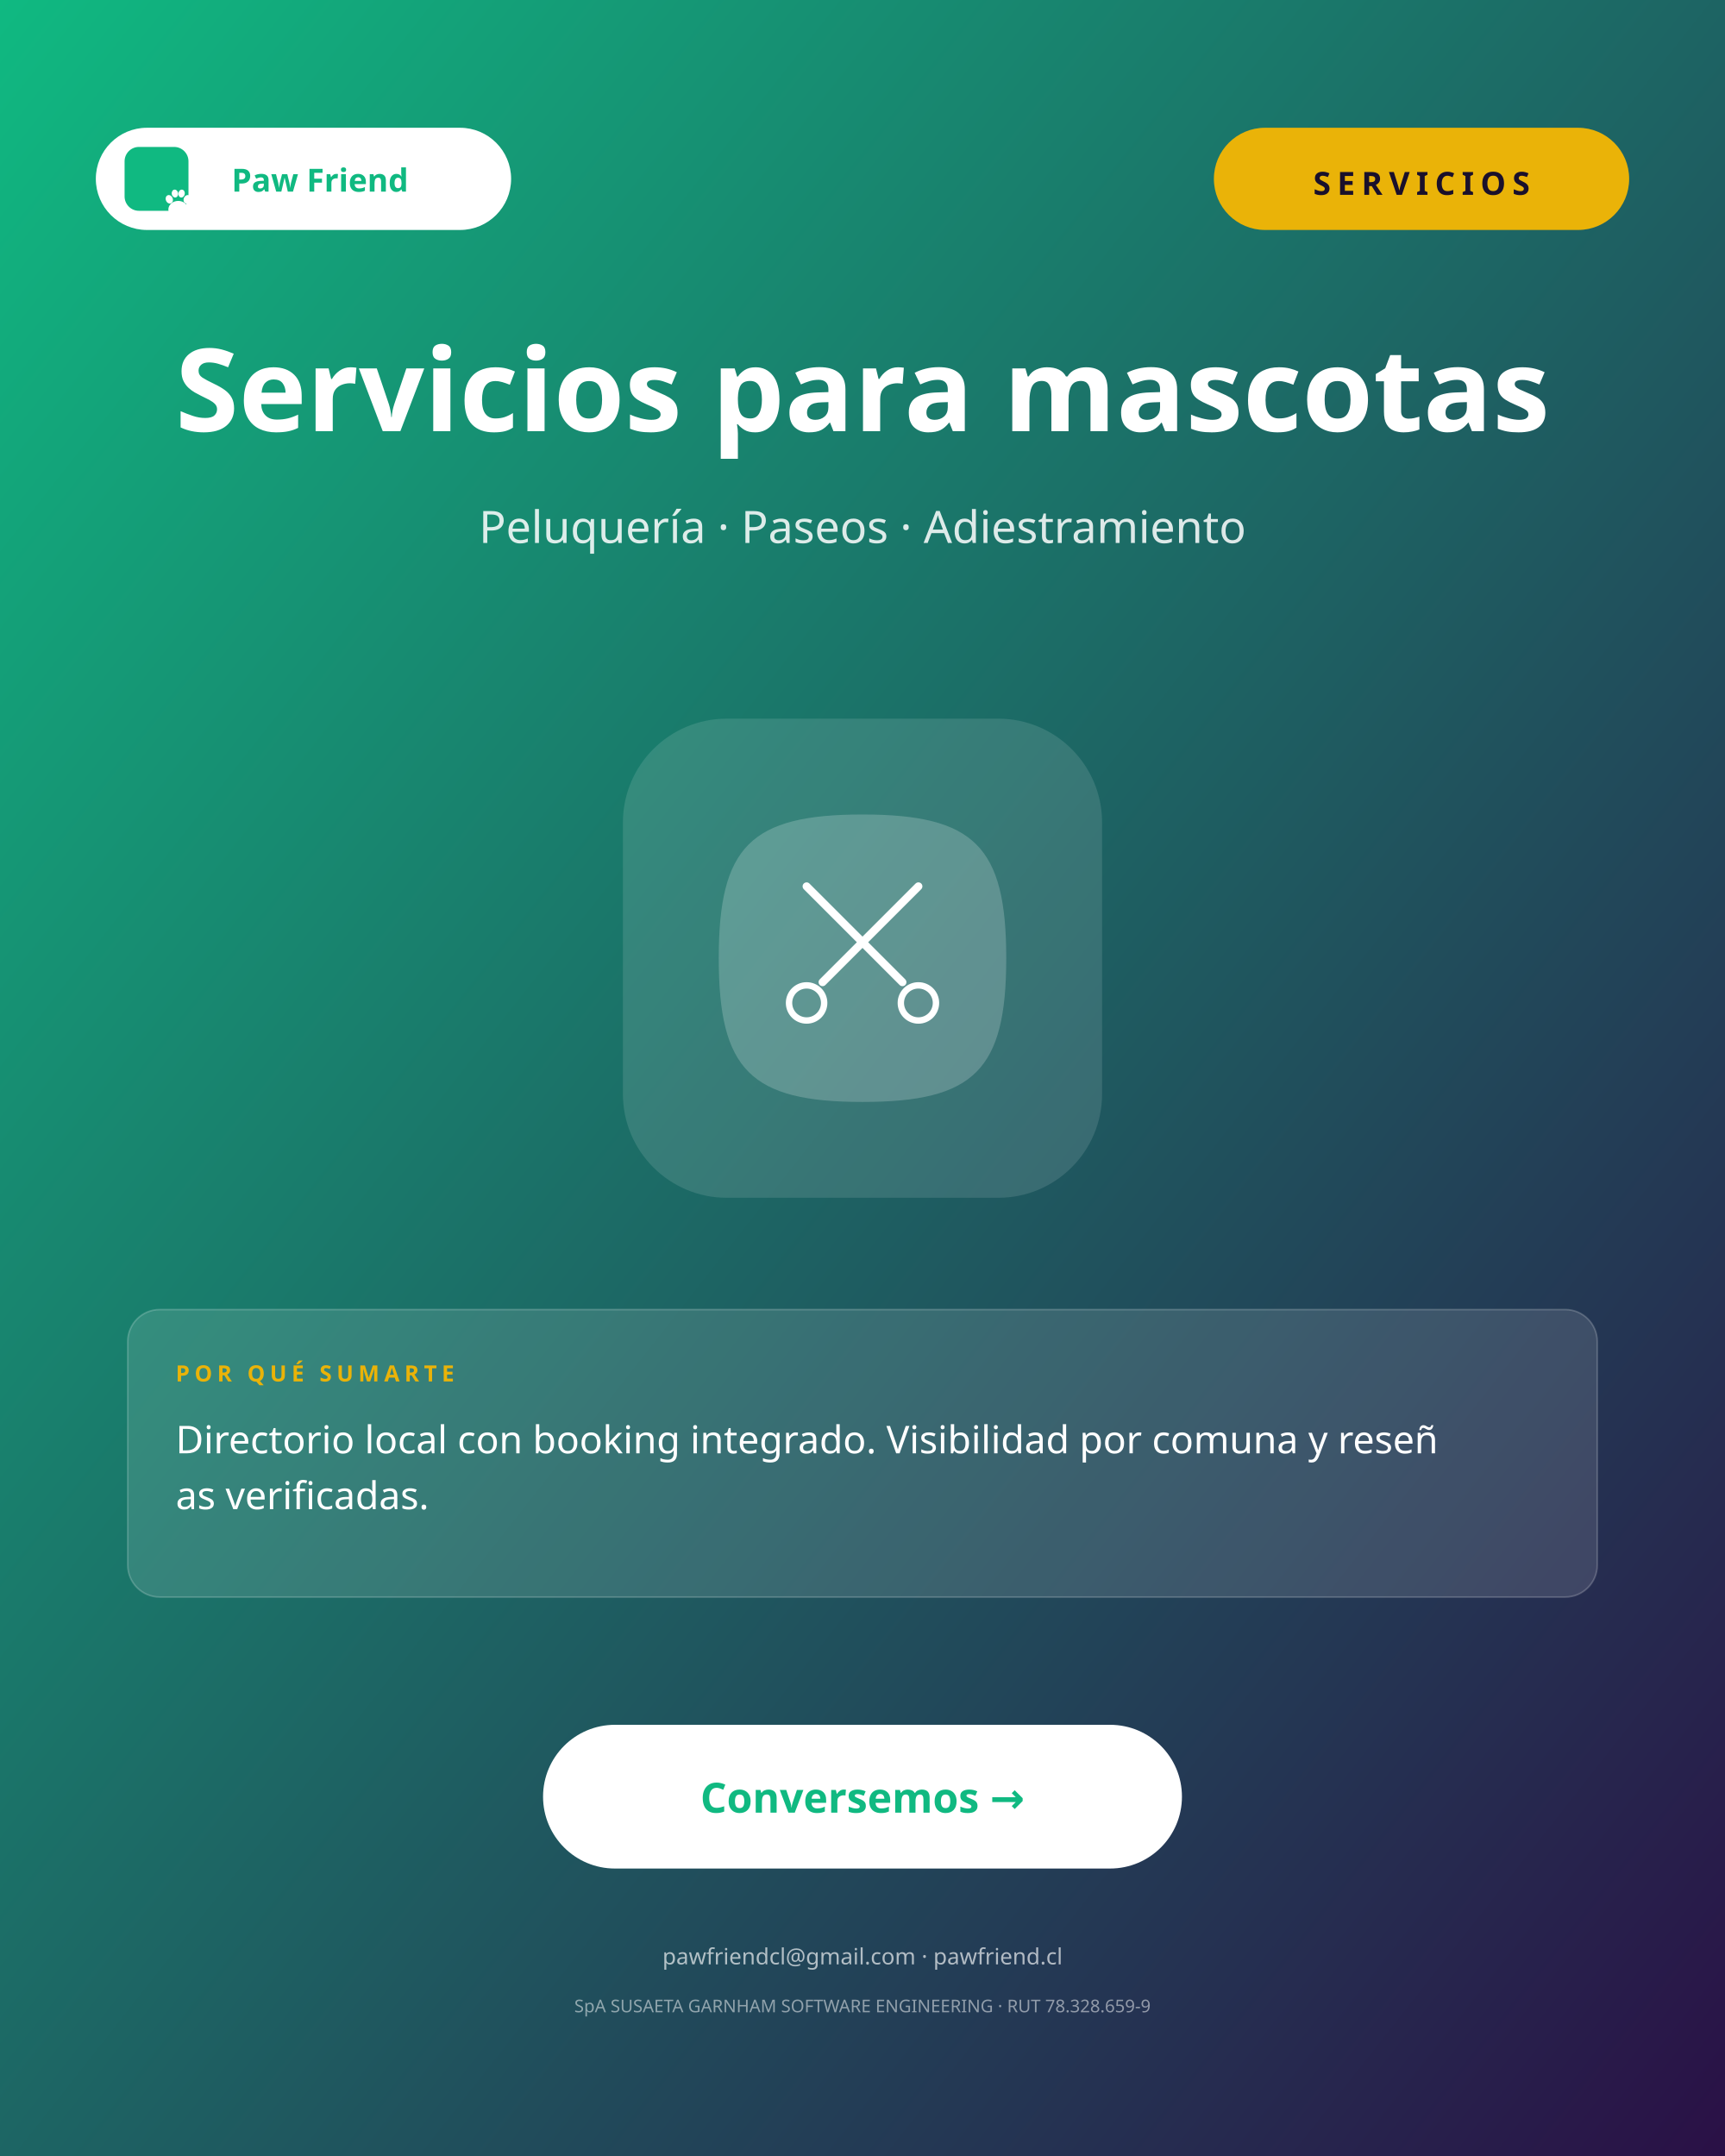
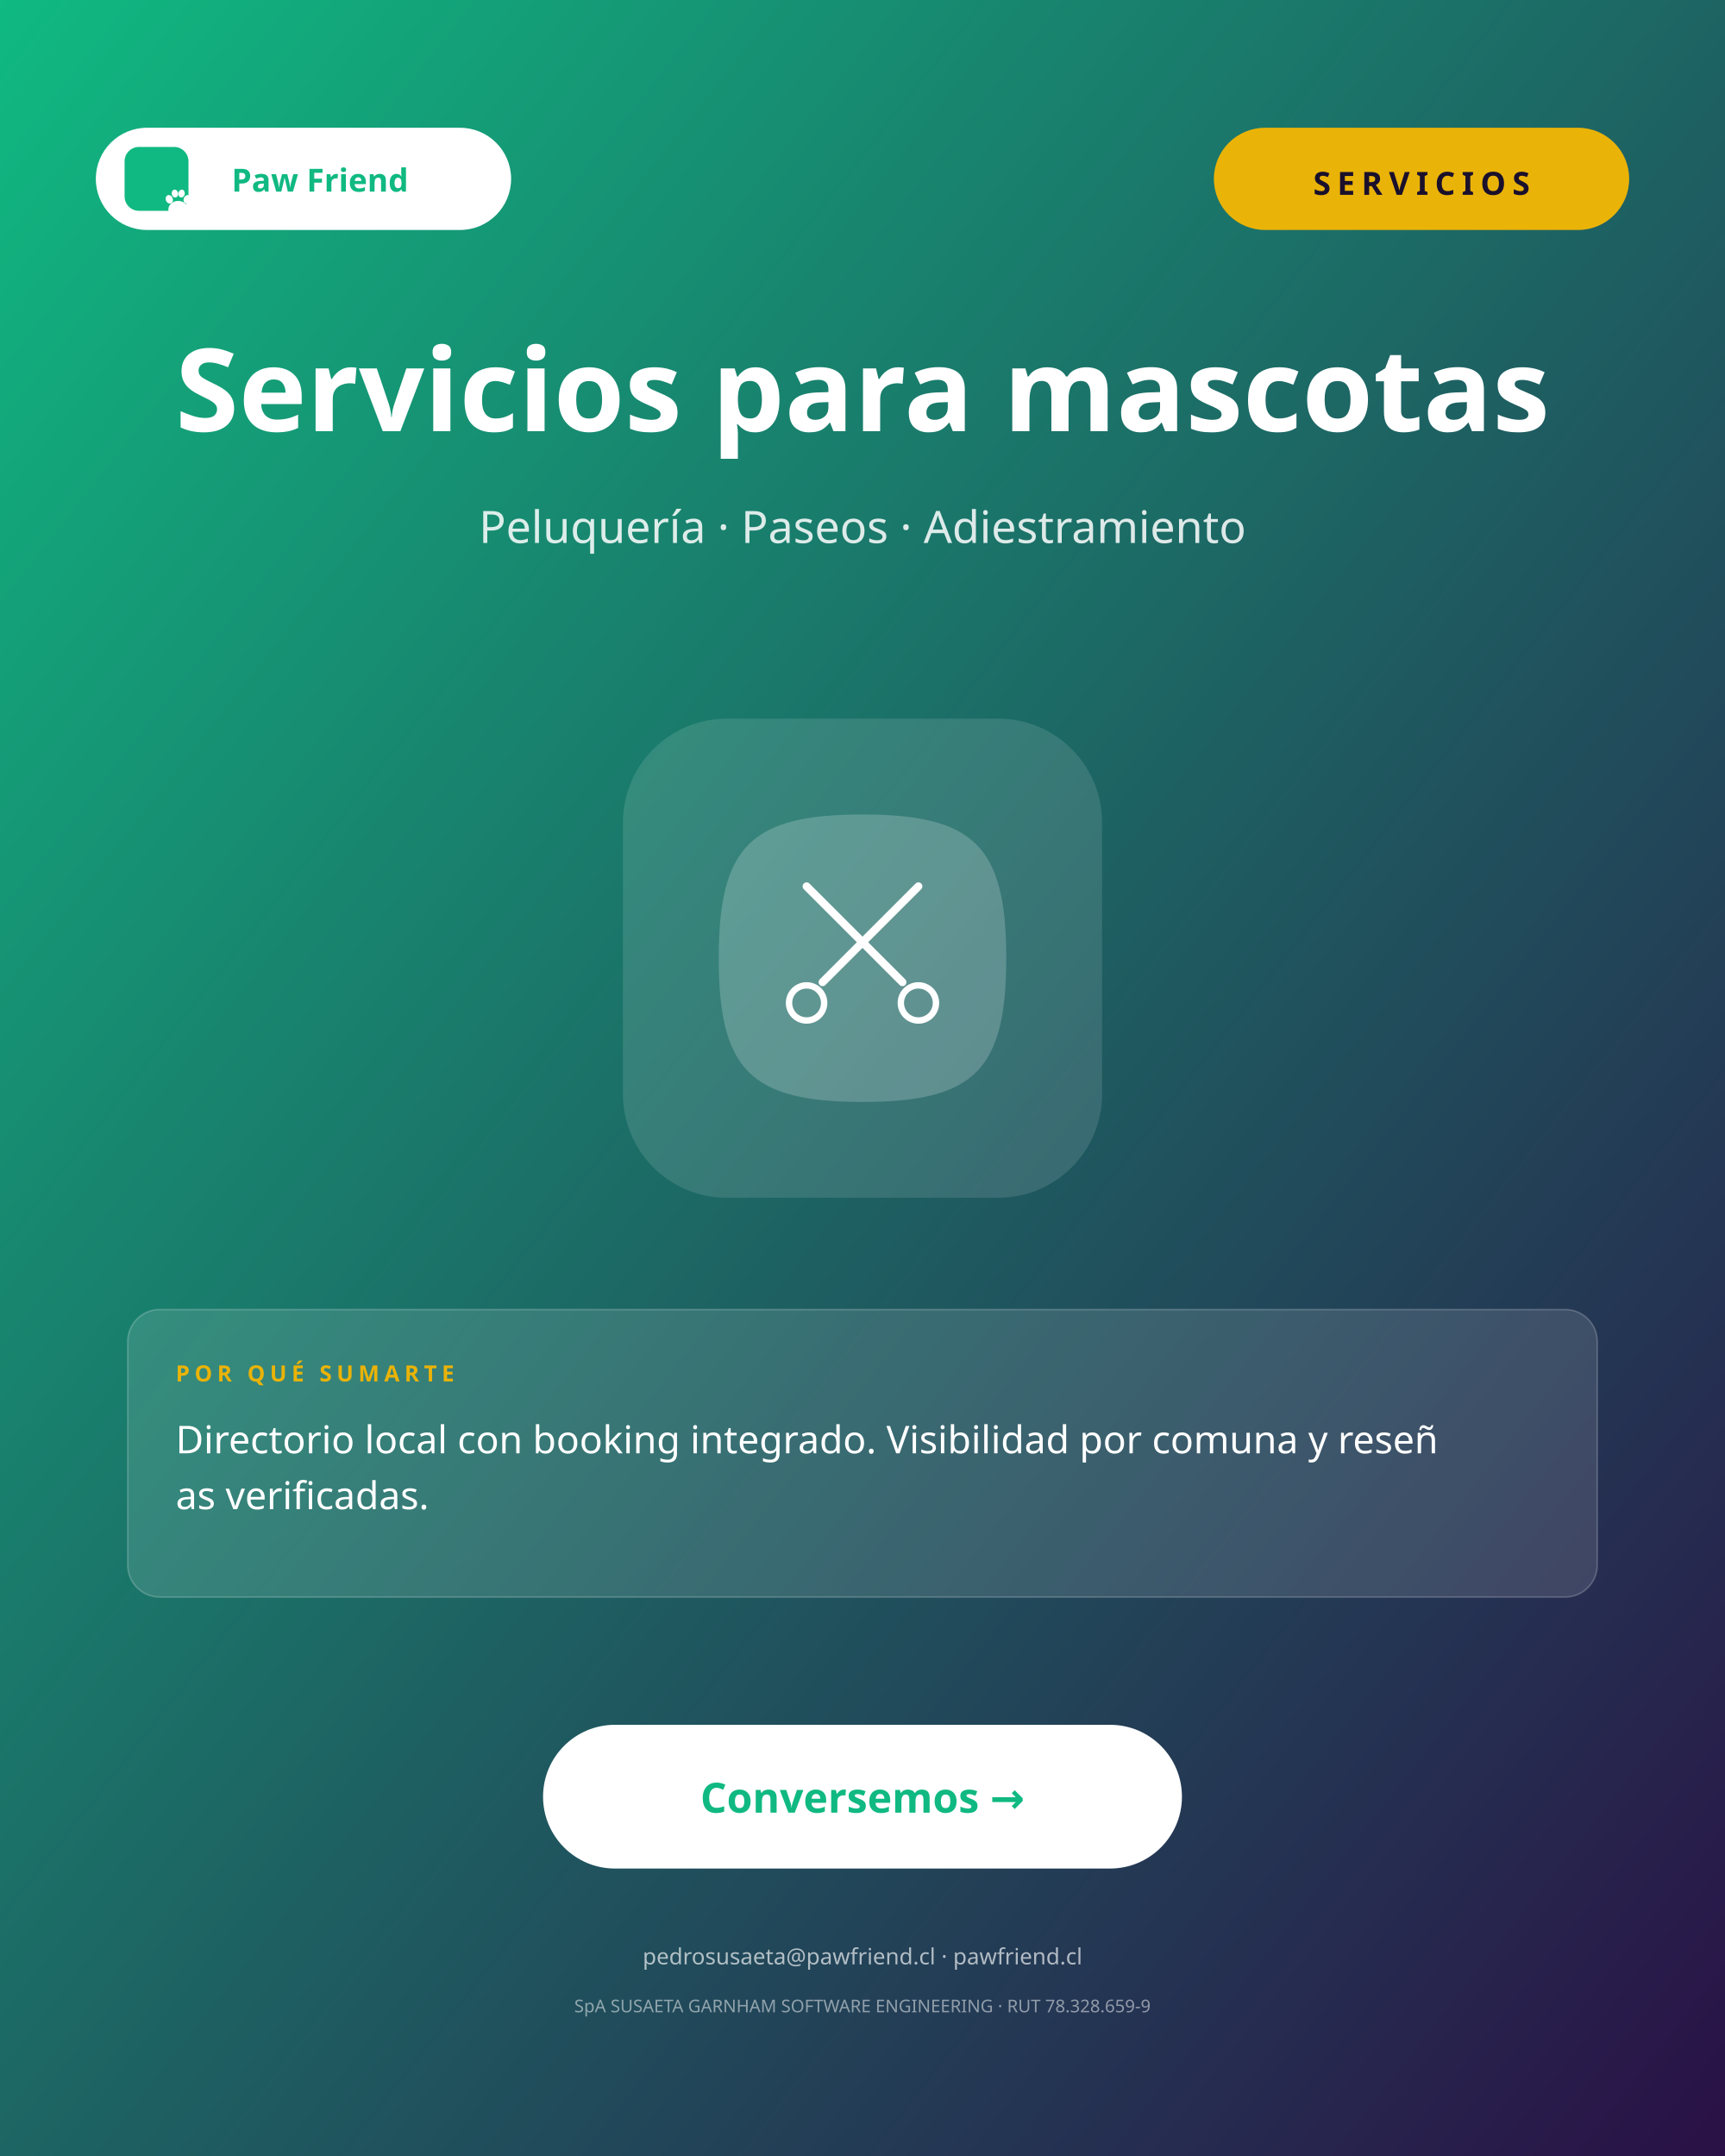
<svg xmlns="http://www.w3.org/2000/svg" viewBox="0 0 1080 1350" role="img" aria-label="Paw Friend Partner Kit · Servicios para mascotas" width="1080" height="1350">
  <defs>
    <linearGradient id="prt2-servicios" x1="0%" y1="0%" x2="100%" y2="100%">
      <stop offset="0%" stop-color="#10b981" stop-opacity="1" />
      <stop offset="100%" stop-color="#2a1046" stop-opacity="1" />
    </linearGradient>
  </defs>
  <rect width="1080" height="1350" fill="url(#prt2-servicios)" />
  <rect x="60" y="80" width="260" height="64" rx="32" fill="#ffffff" />
  <g transform="translate(98, 112)">
    <rect x="-20" y="-20" width="40" height="40" rx="9" fill="#10b981" />
    <g transform="translate(0, 2) scale(0.04)">
      <ellipse cx="340" cy="430" rx="155" ry="135" fill="#ffffff" />
      <ellipse cx="200" cy="270" rx="55" ry="68" transform="rotate(-22 200 270)" fill="#ffffff" />
      <ellipse cx="288" cy="180" rx="50" ry="62" transform="rotate(-10 288 180)" fill="#ffffff" />
      <ellipse cx="392" cy="180" rx="50" ry="62" transform="rotate(10 392 180)" fill="#ffffff" />
      <ellipse cx="480" cy="270" rx="55" ry="68" transform="rotate(22 480 270)" fill="#ffffff" />
    </g>
  </g>
  <text x="145" y="120" font-family="'Plus Jakarta Sans', sans-serif" font-weight="800" font-size="20" fill="#10b981">Paw Friend</text>
  <rect x="760" y="80" width="260" height="64" rx="32" fill="#eab308" />
  <text x="890" y="122" text-anchor="middle" font-family="'Plus Jakarta Sans', sans-serif" font-weight="800" font-size="20" letter-spacing="4" fill="#1a102b">SERVICIOS</text>
  <text x="540" y="270" text-anchor="middle" font-family="Fredoka, sans-serif" font-weight="600" font-size="72" fill="#ffffff">Servicios para mascotas</text>
  <text x="540" y="340" text-anchor="middle" font-family="'Plus Jakarta Sans', sans-serif" font-weight="500" font-size="28" fill="#ffffff" fill-opacity="0.85">Peluquería · Paseos · Adiestramiento</text>
  <g transform="translate(390, 450)">
    <rect x="0" y="0" width="300" height="300" rx="65" fill="#ffffff" fill-opacity="0.12" />
    <g transform="translate(50, 50) scale(1.0)">
      <path d="M 100 10 C 170 10, 190 30, 190 100 C 190 170, 170 190, 100 190 C 30 190, 10 170, 10 100 C 10 30, 30 10, 100 10 Z" fill="#ffffff" fill-opacity="0.2" />
      <line x1="65" y1="55" x2="125" y2="115" stroke="#ffffff" stroke-width="5" stroke-linecap="round" />
      <line x1="135" y1="55" x2="75" y2="115" stroke="#ffffff" stroke-width="5" stroke-linecap="round" />
      <circle cx="65" cy="128" r="11" fill="none" stroke="#ffffff" stroke-width="4" />
      <circle cx="135" cy="128" r="11" fill="none" stroke="#ffffff" stroke-width="4" />
    </g>
  </g>
  <rect x="80" y="820" width="920" height="180" rx="20" fill="#ffffff" fill-opacity="0.12" stroke="#ffffff" stroke-opacity="0.2" />
  <text x="110" y="865" font-family="'Plus Jakarta Sans', sans-serif" font-weight="800" font-size="14" letter-spacing="3" fill="#eab308">POR QUÉ SUMARTE</text>
  <text x="110" y="910" font-family="Fredoka, sans-serif" font-weight="500" font-size="24" fill="#ffffff">Directorio local con booking integrado. Visibilidad por comuna y reseñ</text>
  <text x="110" y="945" font-family="Fredoka, sans-serif" font-weight="500" font-size="24" fill="#ffffff">as verificadas.</text>
  <rect x="340" y="1080" width="400" height="90" rx="45" fill="#ffffff" />
  <text x="540" y="1135" text-anchor="middle" font-family="'Plus Jakarta Sans', sans-serif" font-weight="800" font-size="26" fill="#10b981">Conversemos →</text>
-   <text x="540" y="1230" text-anchor="middle" font-family="'Plus Jakarta Sans', sans-serif" font-weight="500" font-size="14" fill="#ffffff" fill-opacity="0.65">pawfriendcl@gmail.com · pawfriend.cl</text>
+   <text x="540" y="1230" text-anchor="middle" font-family="'Plus Jakarta Sans', sans-serif" font-weight="500" font-size="14" fill="#ffffff" fill-opacity="0.65">pedrosusaeta@pawfriend.cl · pawfriend.cl</text>
  <text x="540" y="1260" text-anchor="middle" font-family="'Plus Jakarta Sans', sans-serif" font-weight="500" font-size="11" fill="#ffffff" fill-opacity="0.5">SpA SUSAETA GARNHAM SOFTWARE ENGINEERING · RUT 78.328.659-9</text>
</svg>
